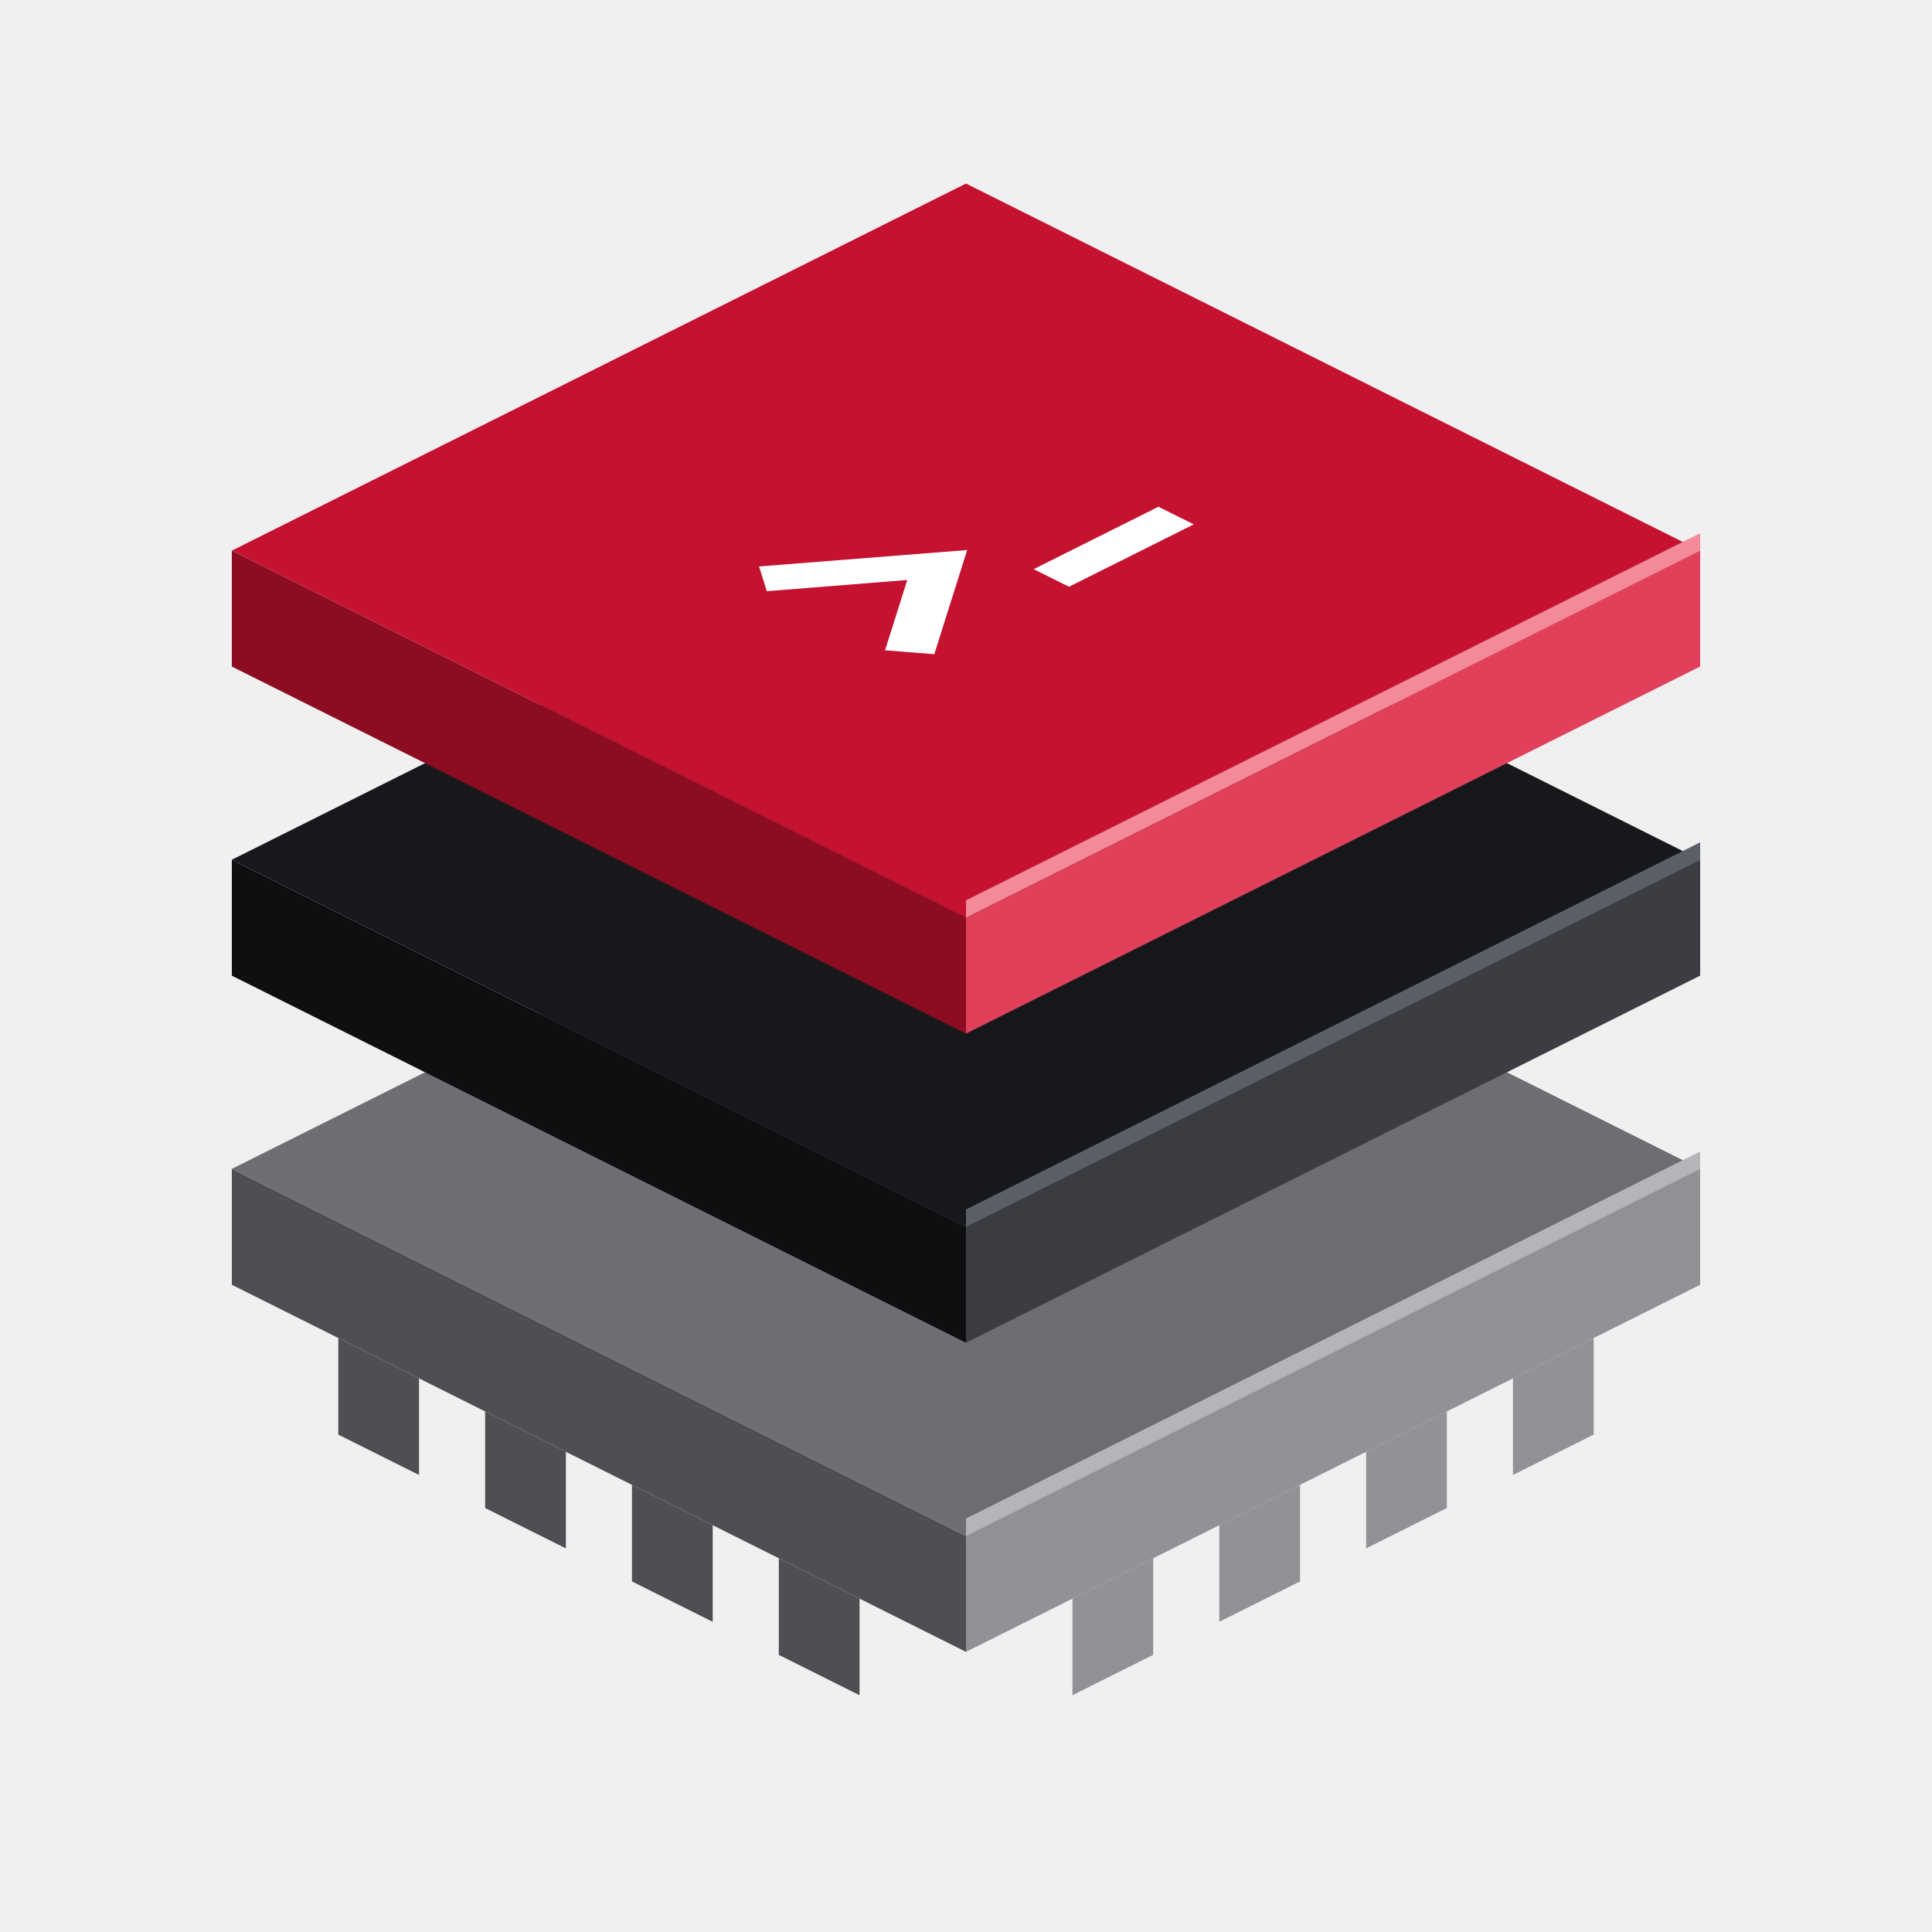
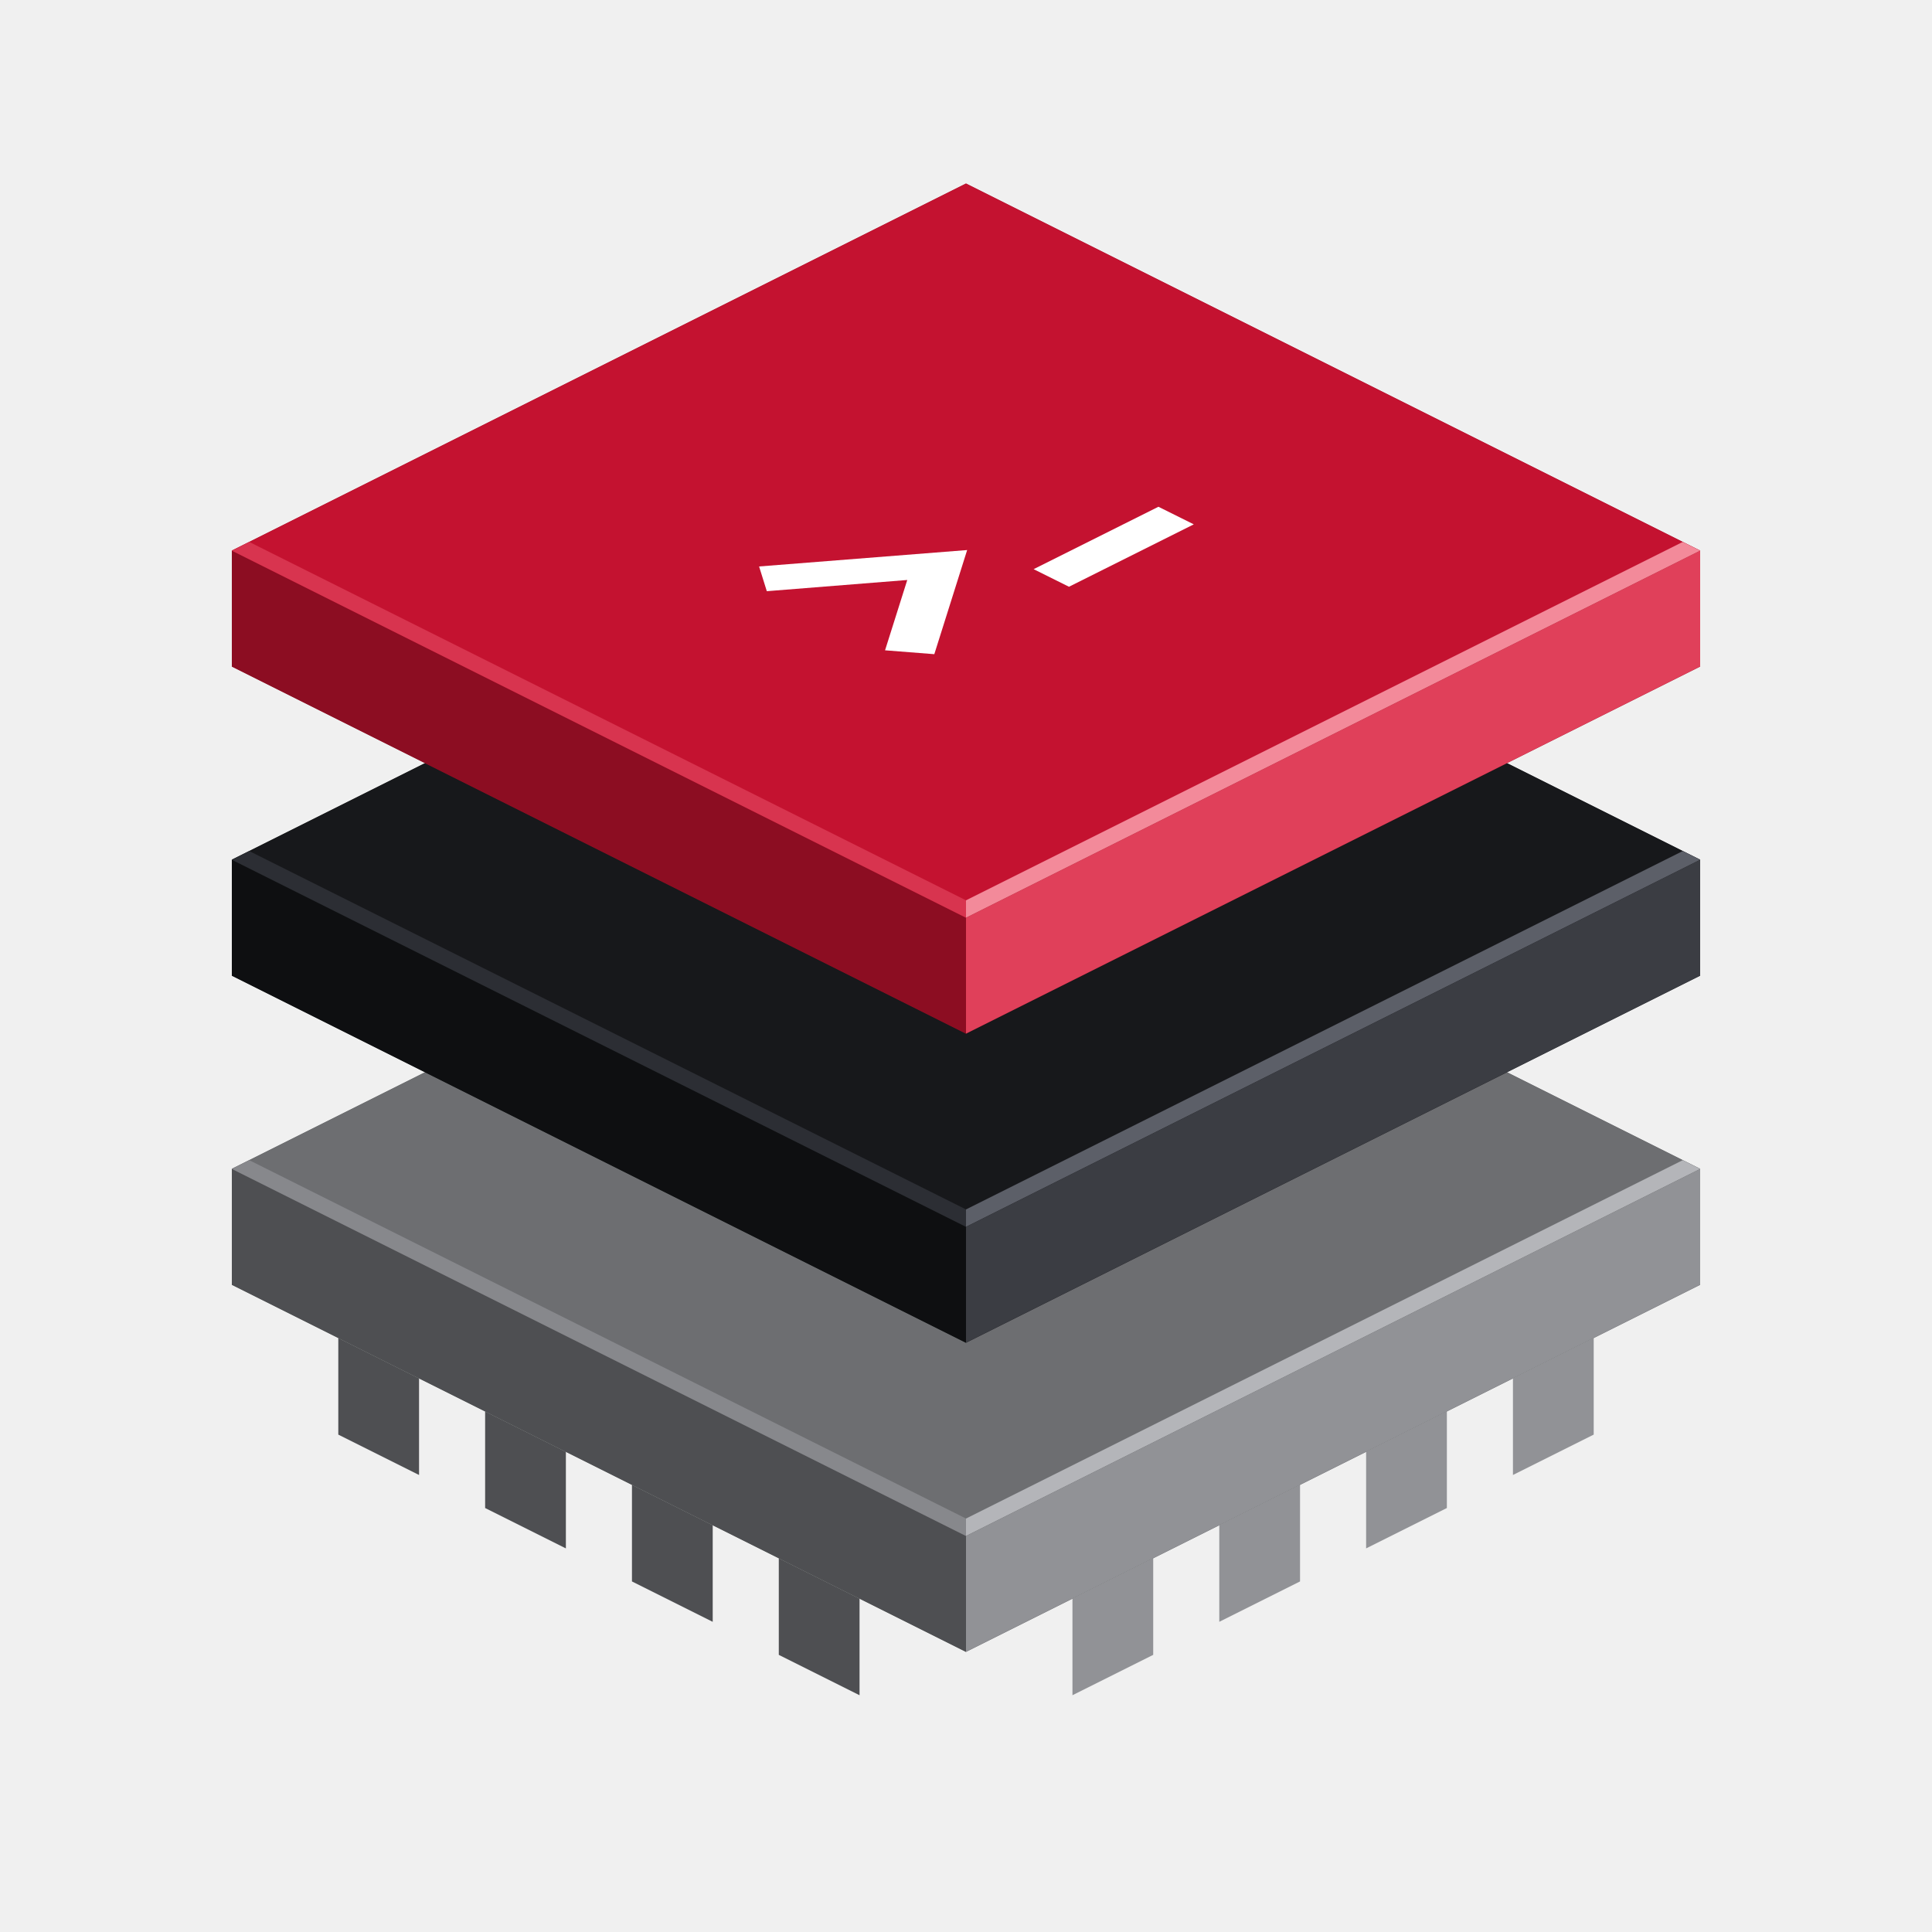
<svg xmlns="http://www.w3.org/2000/svg" width="100" height="100" viewBox="0 0 100 100">
  <polygon points="17.51,69.255 21.69,71.345 21.69,76.345 17.51,74.255" fill="#4E4F52" />
  <polygon points="82.49,69.255 78.31,71.345 78.31,76.345 82.49,74.255" fill="#919296" />
  <polygon points="25.11,73.055 29.29,75.145 29.29,80.145 25.11,78.055" fill="#4E4F52" />
  <polygon points="74.89,73.055 70.71,75.145 70.71,80.145 74.89,78.055" fill="#919296" />
  <polygon points="32.71,76.855 36.89,78.945 36.89,83.945 32.71,81.855" fill="#4E4F52" />
  <polygon points="67.29,76.855 63.11,78.945 63.11,83.945 67.29,81.855" fill="#919296" />
  <polygon points="40.31,80.655 44.49,82.745 44.49,87.745 40.31,85.655" fill="#4E4F52" />
  <polygon points="59.69,80.655 55.51,82.745 55.51,87.745 59.69,85.655" fill="#919296" />
+   <polygon points="12,60.5 50,41.5 88,60.5 88,66.5 50,85.5 12,66.5" fill="#4E4F52" />
  <polygon points="12,60.5 50,79.5 50,85.5 12,66.5" fill="#4E4F52" />
  <polygon points="88,60.5 50,79.5 50,85.5 88,66.5" fill="#919296" />
  <polygon points="50,41.5 88,60.5 50,79.5 12,60.5" fill="#6D6E71" />
-   <polygon points="50,78.6 88,59.6 88,60.5 50,79.5" fill="#B4B5B9" />
+   <polygon points="50,78.6 12.9,60.05 12,60.5 50,79.5" fill="#87888C" />
+   <polygon points="50,78.6 87.1,60.05 88,60.5 50,79.5" fill="#B4B5B9" />
+   <polygon points="12,44.5 50,25.5 88,44.5 88,50.5 50,69.5 12,50.5" fill="#0E0F11" />
  <polygon points="12,44.5 50,63.5 50,69.5 12,50.5" fill="#0E0F11" />
  <polygon points="88,44.5 50,63.5 50,69.5 88,50.5" fill="#3B3D43" />
  <polygon points="50,25.5 88,44.5 50,63.5 12,44.5" fill="#17181B" />
-   <polygon points="50,62.6 88,43.6 88,44.5 50,63.5" fill="#5C5F68" />
+   <polygon points="50,62.6 12.9,44.05 12,44.5 50,63.5" fill="#2C2E34" />
+   <polygon points="50,62.6 87.1,44.05 88,44.5 50,63.5" fill="#5C5F68" />
+   <polygon points="12,28.5 50,9.5 88,28.5 88,34.5 50,53.5 12,34.5" fill="#8C0D22" />
  <polygon points="12,28.5 50,47.5 50,53.5 12,34.5" fill="#8C0D22" />
  <polygon points="88,28.5 50,47.5 50,53.5 88,34.5" fill="#E0405A" />
  <polygon points="50,9.5 88,28.5 50,47.5 12,28.5" fill="#C41230" />
-   <polygon points="50,46.6 88,27.6 88,28.5 50,47.5" fill="#F38A9A" />
+   <polygon points="50,46.6 12.9,28.05 12,28.5 50,47.5" fill="#D8344F" />
+   <polygon points="50,46.6 87.1,28.05 88,28.5 50,47.5" fill="#F38A9A" />
  <g transform="translate(0 4.5)">
    <polygon points="39.29,24.82 50.06,23.97 48.36,29.36 45.81,29.16 46.96,25.52 39.69,26.1" fill="#FFFFFF" />
    <polygon points="53.5,24.96 59.96,21.73 61.79,22.64 55.33,25.87" fill="#FFFFFF" />
  </g>
</svg>
